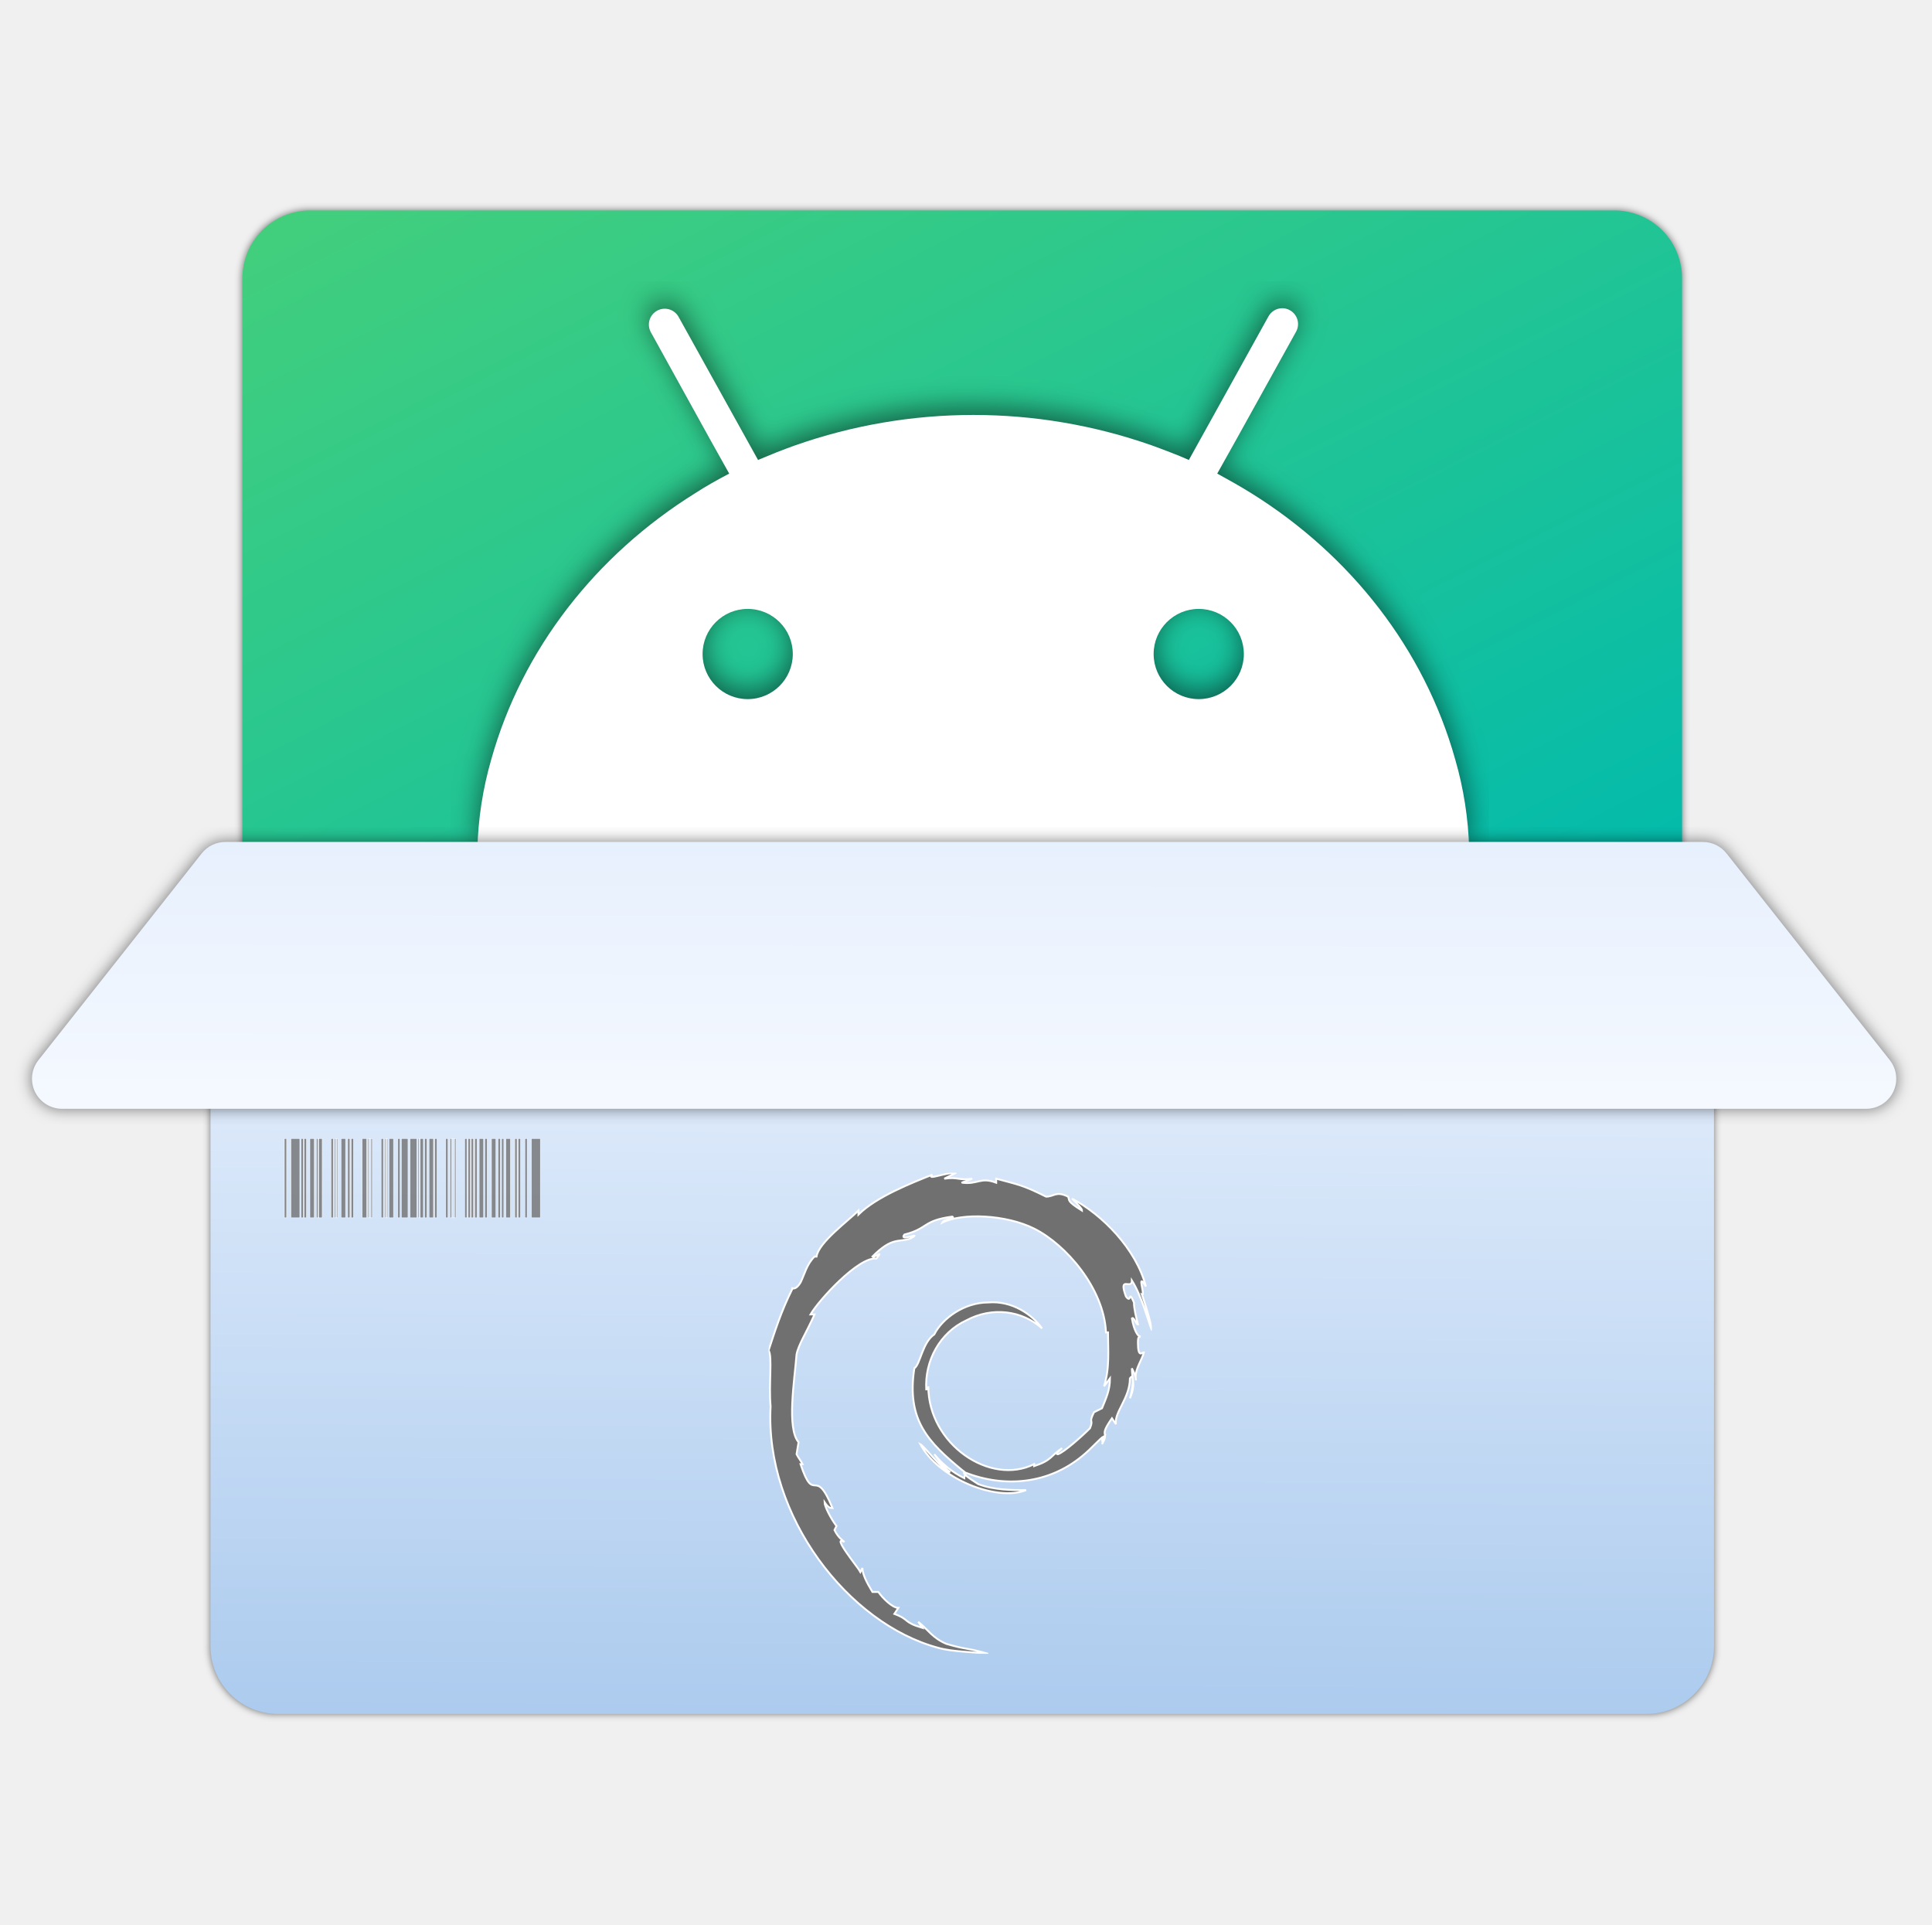
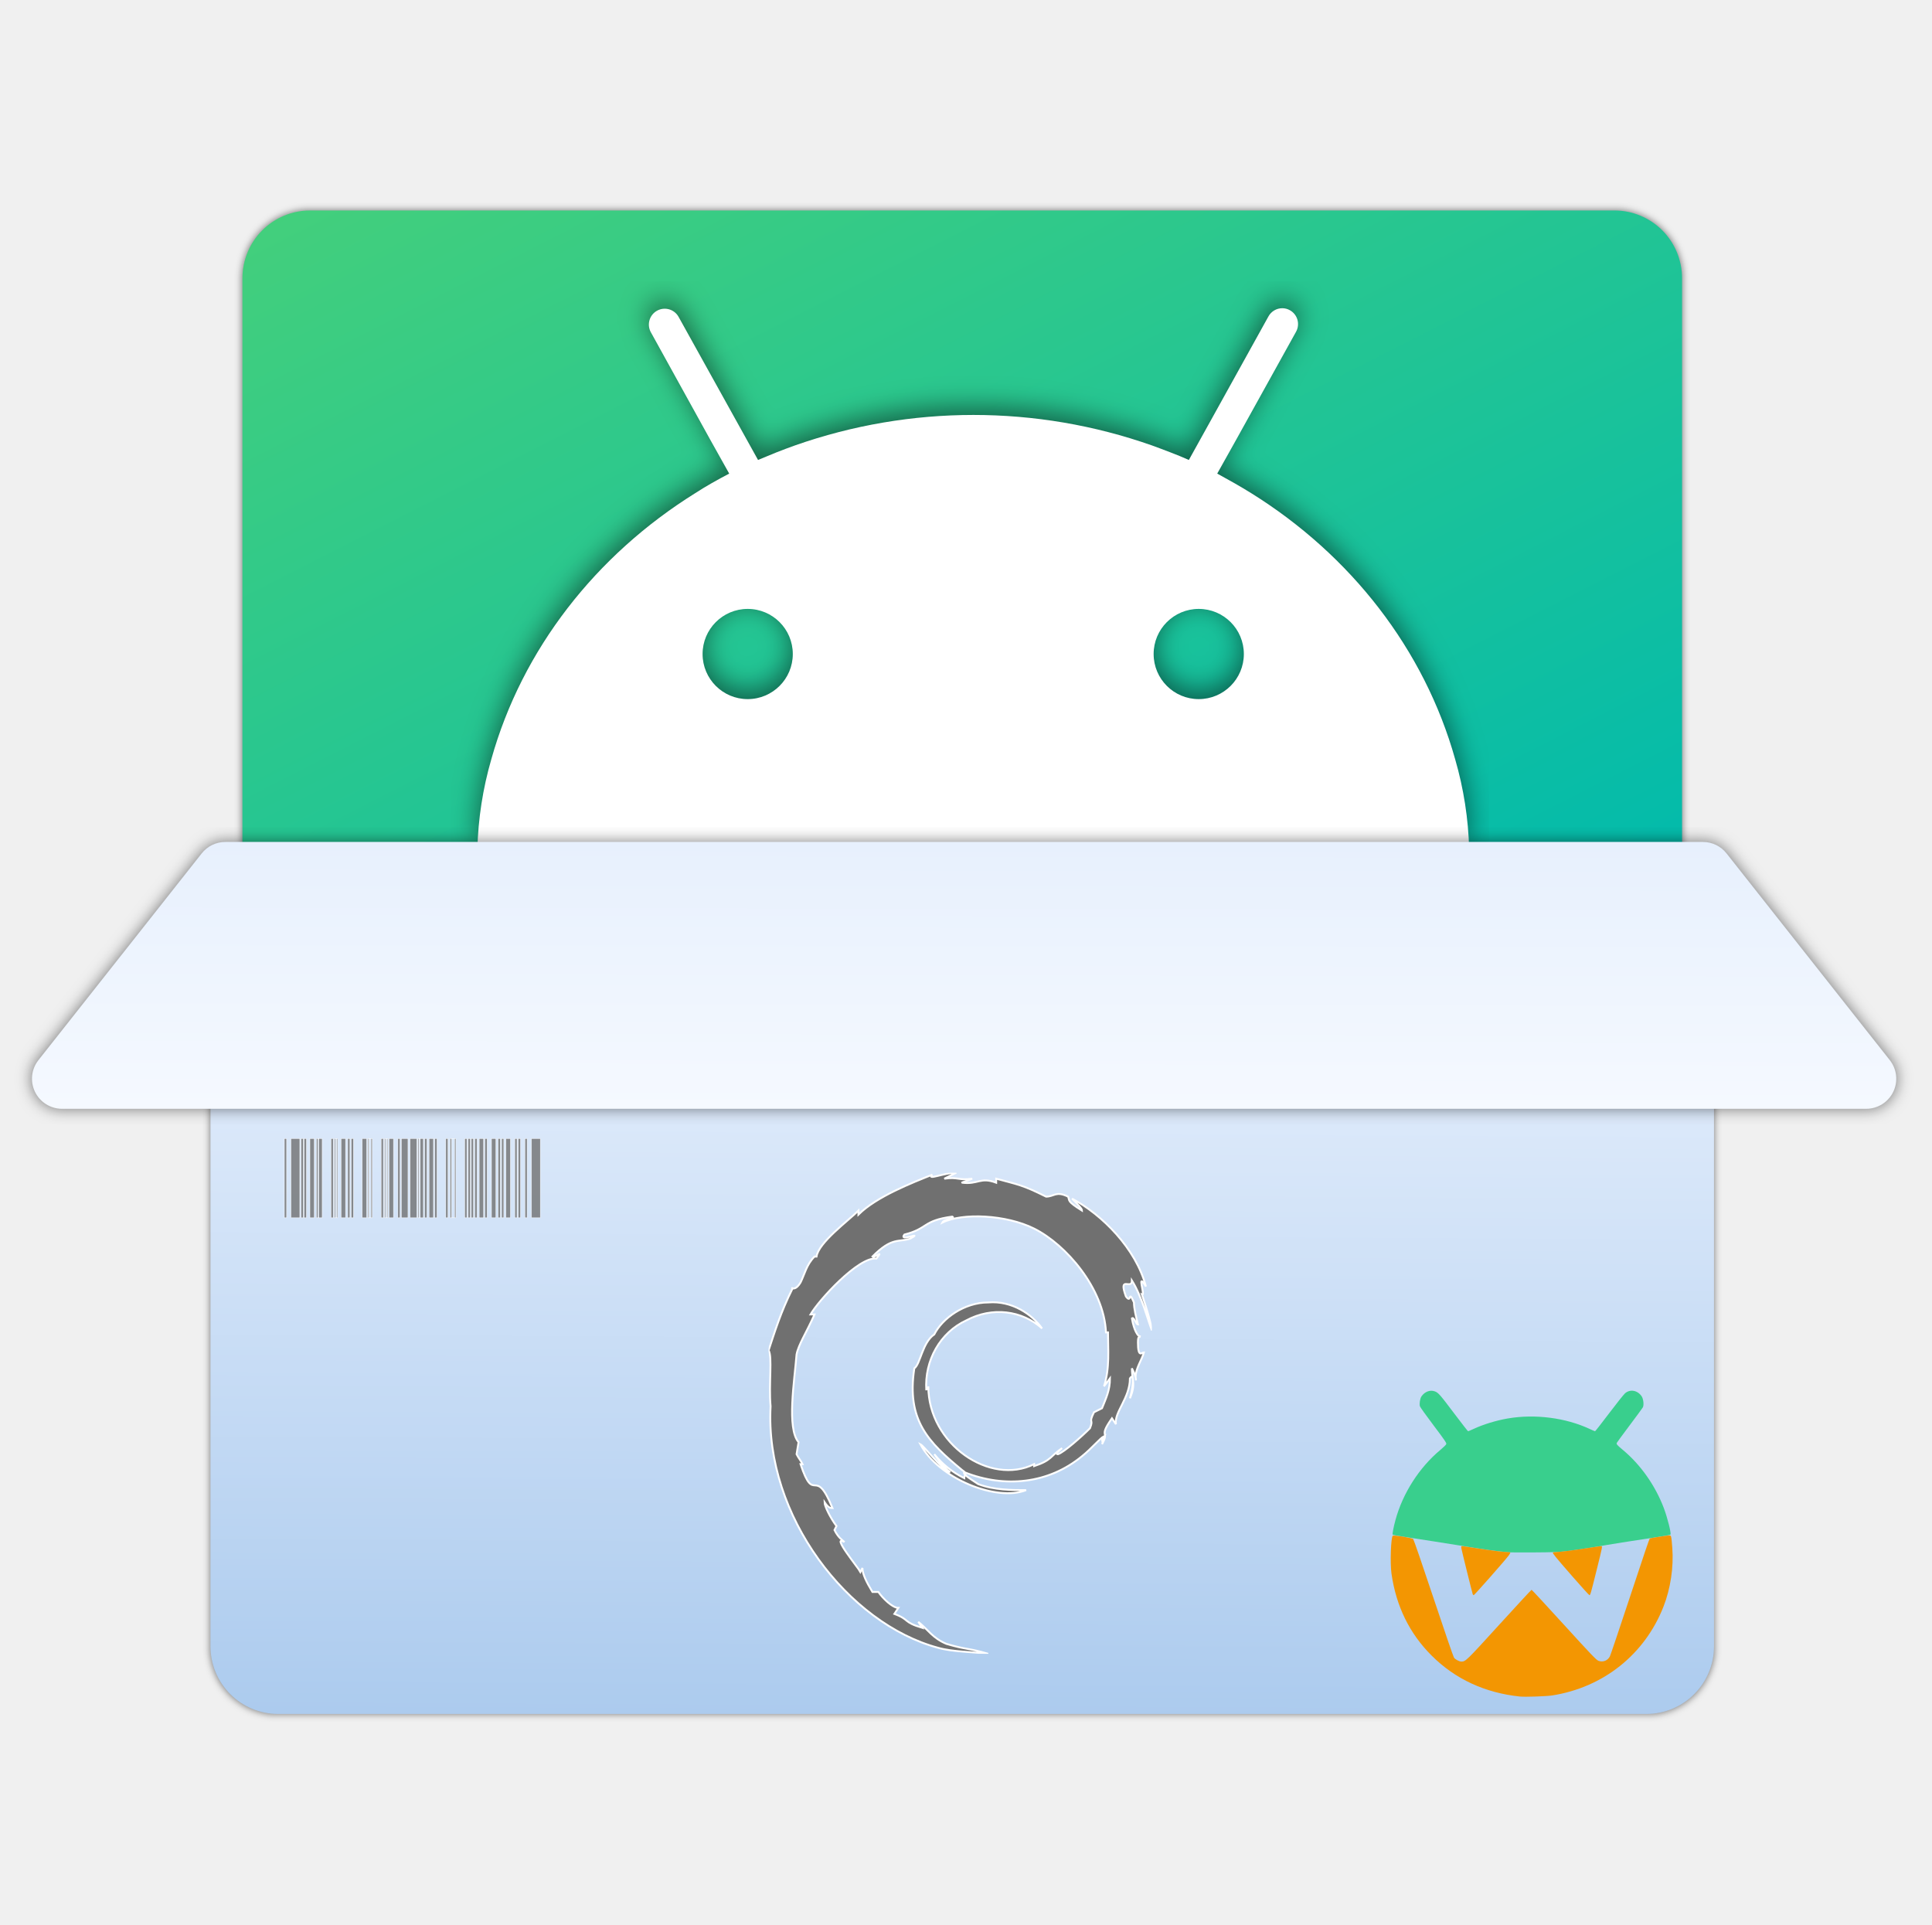
- <svg xmlns="http://www.w3.org/2000/svg" xmlns:xlink="http://www.w3.org/1999/xlink" width="514" height="512" viewBox="0 0 514 512" fill="none">
-   <defs>
+ <svg xmlns="http://www.w3.org/2000/svg" xmlns:xlink="http://www.w3.org/1999/xlink" width="514" height="512" viewBox="0 0 514 512" fill="none" version="1.1" id="svg3033">
+   <defs id="defs3002">
    <linearGradient id="linear_0" x1="96.37%" y1="96.011%" x2="2.84%" y2="0%" gradientUnits="objectBoundingBox">
-       <stop offset="0" stop-color="#00BAAD" stop-opacity="1" />
-       <stop offset="1" stop-color="#43CF7C" stop-opacity="1" />
+       <stop offset="0" stop-color="#00BAAD" stop-opacity="1" id="stop2926" />
+       <stop offset="1" stop-color="#43CF7C" stop-opacity="1" id="stop2928" />
    </linearGradient>
    <filter id="filter_2" x="60.5" y="54" width="387" height="204" filterUnits="userSpaceOnUse" color-interpolation-filters="sRGB">
-       <feFlood flood-opacity="0" result="BackgroundImageFix" />
-       <feColorMatrix in="SourceAlpha" type="matrix" values="0 0 0 0 0 0 0 0 0 0 0 0 0 0 0 0 0 0 127 0" />
-       <feOffset dx="0" dy="0" />
-       <feGaussianBlur stdDeviation="1" />
-       <feColorMatrix type="matrix" values="0 0 0 0 0 0 0 0 0 0 0 0 0 0 0 0 0 0 0.5 0" />
-       <feBlend mode="normal" in2="BackgroundImageFix" result="effect1_Shadow" />
-       <feBlend mode="normal" in="SourceGraphic" in2="effect1_Shadow" result="shape" />
+       <feFlood flood-opacity="0" result="BackgroundImageFix" id="feFlood2931" />
+       <feColorMatrix in="SourceAlpha" type="matrix" values="0 0 0 0 0 0 0 0 0 0 0 0 0 0 0 0 0 0 127 0" id="feColorMatrix2933" />
+       <feOffset dx="0" dy="0" id="feOffset2935" />
+       <feGaussianBlur stdDeviation="1" id="feGaussianBlur2937" />
+       <feColorMatrix type="matrix" values="0 0 0 0 0 0 0 0 0 0 0 0 0 0 0 0 0 0 0.5 0" id="feColorMatrix2939" />
+       <feBlend mode="normal" in2="BackgroundImageFix" result="effect1_Shadow" id="feBlend2941" />
+       <feBlend mode="normal" in="SourceGraphic" in2="effect1_Shadow" result="shape" id="feBlend2943" />
    </filter>
    <linearGradient id="linear_1" x1="50%" y1="100%" x2="51%" y2="0%" gradientUnits="objectBoundingBox">
-       <stop offset="0" stop-color="#ACCBEE" stop-opacity="1" />
-       <stop offset="1" stop-color="#E7F0FD" stop-opacity="1" />
+       <stop offset="0" stop-color="#ACCBEE" stop-opacity="1" id="stop2946" />
+       <stop offset="1" stop-color="#E7F0FD" stop-opacity="1" id="stop2948" />
    </linearGradient>
    <filter id="filter_4" x="52" y="254" width="404" height="204" filterUnits="userSpaceOnUse" color-interpolation-filters="sRGB">
-       <feFlood flood-opacity="0" result="BackgroundImageFix" />
-       <feColorMatrix in="SourceAlpha" type="matrix" values="0 0 0 0 0 0 0 0 0 0 0 0 0 0 0 0 0 0 127 0" />
-       <feOffset dx="0" dy="0" />
-       <feGaussianBlur stdDeviation="1" />
-       <feColorMatrix type="matrix" values="0 0 0 0 0 0 0 0 0 0 0 0 0 0 0 0 0 0 0.5 0" />
-       <feBlend mode="normal" in2="BackgroundImageFix" result="effect1_Shadow" />
-       <feBlend mode="normal" in="SourceGraphic" in2="effect1_Shadow" result="shape" />
+       <feFlood flood-opacity="0" result="BackgroundImageFix" id="feFlood2951" />
+       <feColorMatrix in="SourceAlpha" type="matrix" values="0 0 0 0 0 0 0 0 0 0 0 0 0 0 0 0 0 0 127 0" id="feColorMatrix2953" />
+       <feOffset dx="0" dy="0" id="feOffset2955" />
+       <feGaussianBlur stdDeviation="1" id="feGaussianBlur2957" />
+       <feColorMatrix type="matrix" values="0 0 0 0 0 0 0 0 0 0 0 0 0 0 0 0 0 0 0.5 0" id="feColorMatrix2959" />
+       <feBlend mode="normal" in2="BackgroundImageFix" result="effect1_Shadow" id="feBlend2961" />
+       <feBlend mode="normal" in="SourceGraphic" in2="effect1_Shadow" result="shape" id="feBlend2963" />
    </filter>
    <filter id="filter_12" x="-7" y="-7" width="276" height="156" filterUnits="userSpaceOnUse" color-interpolation-filters="sRGB">
-       <feFlood flood-opacity="0" result="BackgroundImageFix" />
-       <feColorMatrix in="SourceAlpha" type="matrix" values="0 0 0 0 0 0 0 0 0 0 0 0 0 0 0 0 0 0 127 0" />
-       <feOffset dx="0" dy="-2" />
-       <feGaussianBlur stdDeviation="3.5" />
-       <feColorMatrix type="matrix" values="0 0 0 0 0 0 0 0 0 0 0 0 0 0 0 0 0 0 0.5 0" />
-       <feBlend mode="normal" in2="BackgroundImageFix" result="effect1_Shadow" />
-       <feBlend mode="normal" in="SourceGraphic" in2="effect1_Shadow" result="shape" />
+       <feFlood flood-opacity="0" result="BackgroundImageFix" id="feFlood2966" />
+       <feColorMatrix in="SourceAlpha" type="matrix" values="0 0 0 0 0 0 0 0 0 0 0 0 0 0 0 0 0 0 127 0" id="feColorMatrix2968" />
+       <feOffset dx="0" dy="-2" id="feOffset2970" />
+       <feGaussianBlur stdDeviation="3.5" id="feGaussianBlur2972" />
+       <feColorMatrix type="matrix" values="0 0 0 0 0 0 0 0 0 0 0 0 0 0 0 0 0 0 0.5 0" id="feColorMatrix2974" />
+       <feBlend mode="normal" in2="BackgroundImageFix" result="effect1_Shadow" id="feBlend2976" />
+       <feBlend mode="normal" in="SourceGraphic" in2="effect1_Shadow" result="shape" id="feBlend2978" />
    </filter>
    <linearGradient id="linear_2" x1="50%" y1="100%" x2="51%" y2="0%" gradientUnits="objectBoundingBox">
-       <stop offset="0" stop-color="#F5F9FF" stop-opacity="1" />
-       <stop offset="1" stop-color="#E7F0FD" stop-opacity="1" />
+       <stop offset="0" stop-color="#F5F9FF" stop-opacity="1" id="stop2981" />
+       <stop offset="1" stop-color="#E7F0FD" stop-opacity="1" id="stop2983" />
    </linearGradient>
    <filter id="filter_14" x="-6" y="220" width="521" height="79" filterUnits="userSpaceOnUse" color-interpolation-filters="sRGB">
-       <feFlood flood-opacity="0" result="BackgroundImageFix" />
-       <feColorMatrix in="SourceAlpha" type="matrix" values="0 0 0 0 0 0 0 0 0 0 0 0 0 0 0 0 0 0 127 0" />
-       <feOffset dx="0" dy="0" />
-       <feGaussianBlur stdDeviation="2" />
-       <feColorMatrix type="matrix" values="0 0 0 0 0 0 0 0 0 0 0 0 0 0 0 0 0 0 0.5 0" />
-       <feBlend mode="normal" in2="BackgroundImageFix" result="effect1_Shadow" />
-       <feBlend mode="normal" in="SourceGraphic" in2="effect1_Shadow" result="shape" />
+       <feFlood flood-opacity="0" result="BackgroundImageFix" id="feFlood2986" />
+       <feColorMatrix in="SourceAlpha" type="matrix" values="0 0 0 0 0 0 0 0 0 0 0 0 0 0 0 0 0 0 127 0" id="feColorMatrix2988" />
+       <feOffset dx="0" dy="0" id="feOffset2990" />
+       <feGaussianBlur stdDeviation="2" id="feGaussianBlur2992" />
+       <feColorMatrix type="matrix" values="0 0 0 0 0 0 0 0 0 0 0 0 0 0 0 0 0 0 0.5 0" id="feColorMatrix2994" />
+       <feBlend mode="normal" in2="BackgroundImageFix" result="effect1_Shadow" id="feBlend2996" />
+       <feBlend mode="normal" in="SourceGraphic" in2="effect1_Shadow" result="shape" id="feBlend2998" />
    </filter>
    <rect id="path_0" x="0" y="0" width="101.975" height="128" />
  </defs>
-   <g opacity="1" transform="translate(2 0)  rotate(0 256 256)">
-     <g id="矩形 1" filter="url(#filter_2)">
+   <g opacity="1" transform="translate(2 0)  rotate(0 256 256)" id="g3031">
+     <g id="g3005" filter="url(#filter_2)">
      <path id="矩形 1" fill-rule="evenodd" fill="url(#linear_0)" transform="translate(62.5 56)  rotate(0 191.5 100)" opacity="1" d="M0,200L383,200L383,18C383,13.226 381.104,8.648 377.728,5.272C374.352,1.896 369.774,-1.0658141036401503e-14 365,-7.105427357601002e-15L18,0C13.226,-3.552713678800501e-15 8.648,1.896 5.272,5.272C1.896,8.648 -3.552713678800501e-15,13.226 -3.552713678800501e-15,18L0,200Z " />
    </g>
-     <g id="矩形 2" filter="url(#filter_4)">
+     <g id="g3008" filter="url(#filter_4)">
      <path id="矩形 2" fill-rule="evenodd" fill="url(#linear_1)" transform="translate(54 256)  rotate(0 200 100)" opacity="1" d="M1.1021821192326181e-15,182C0,186.774 1.896,191.352 5.272,194.728C8.648,198.104 13.226,200 18,200L382,200C391.941,200 400,191.941 400,182L400,0L0,0Z " />
    </g>
-     <g opacity="1" transform="translate(125 82)  rotate(0 131 71)">
-       <g id="形状" filter="url(#filter_12)">
+     <g opacity="1" transform="translate(125 82)  rotate(0 131 71)" id="g3013">
+       <g id="g3011" filter="url(#filter_12)">
        <path id="形状" fill-rule="evenodd" style="fill:#FFFFFF" transform="translate(0 0)  rotate(0 131 71)" opacity="1" d="M218.175,3.052c0.309,1.075 0.177,2.23 -0.364,3.208l-15.892,28.66l-5.079,9.08c1.533,0.834 3.061,1.683 4.581,2.55c1.52,0.867 3.019,1.761 4.499,2.681c26.42,16.46 46.001,41.479 54.221,70.77c2.267,7.796 3.515,15.853 3.72,23.97h-263.86c0.203,-8.127 1.451,-16.194 3.72,-24c8.201,-29.26 27.8,-54.28 54.199,-70.74c1.472,-0.955 2.966,-1.86 4.48,-2.721c1.512,-0.86 3.048,-1.696 4.599,-2.509l-5.079,-9.08l-15.81,-28.61c-1.061,-2.03 -0.309,-4.536 1.694,-5.648c2.003,-1.11 4.528,-0.419 5.686,1.558l16.101,29l5.079,9.151c1.599,-0.671 3.219,-1.34 4.86,-2.001c1.633,-0.646 3.282,-1.265 4.95,-1.86c30.742,-10.818 64.258,-10.818 95,0c1.67,0.59 3.309,1.241 4.95,1.86c1.639,0.621 3.259,1.29 4.86,2.001l5.079,-9.151l16.101,-29.05c0.741,-1.34 2.156,-2.173 3.689,-2.17c0.702,0.004 1.391,0.187 2,0.53c0.982,0.54 1.705,1.448 2.016,2.522z M83.92,92c0,-6.627 -5.373,-12 -12,-12c-6.627,0 -12,5.373 -12,12c0,6.627 5.373,12 12,12c6.627,0 12,-5.373 12,-12z M203.92,92c0,-6.627 -5.373,-12 -12,-12c-6.627,0 -12,5.373 -12,12c0,6.627 5.373,12 12,12c6.627,0 12,-5.373 12,-12z " />
      </g>
    </g>
-     <g id="矩形 3" filter="url(#filter_14)">
+     <g id="g3016" filter="url(#filter_14)">
      <path id="矩形 3" fill-rule="evenodd" fill="url(#linear_2)" transform="translate(-2 224)  rotate(0 256.5 35.5)" opacity="1" d="M10.232,58.042C8.332,60.448 7.974,63.729 9.311,66.488C10.648,69.248 13.445,71 16.511,71L496.489,71C499.555,71 502.352,69.248 503.689,66.488C505.026,63.729 504.668,60.448 502.768,58.042L459.337,3.042C457.82,1.121 455.506,2.6645352591003757e-15 453.058,-8.881784197001252e-16L59.942,0C57.494,-1.7763568394002505e-15 55.18,1.121 53.663,3.042Z " />
    </g>
    <path id="文本 1" fill-rule="evenodd" style="fill:#707070" transform="translate(73.66016 302.9062)  rotate(0 34.04688 10.54688)" opacity="0.8" d="M0 0L0.59 0L0.59 21.09L0 21.09L0 0ZM1.76 0L1.76 21.09L4.1 21.09L4.1 0L1.76 0ZM5.03 0L5.03 21.09L4.45 21.09L4.45 0L5.03 0ZM5.27 0L5.27 21.09L5.86 21.09L5.86 0L5.27 0ZM7.96 0L6.79 0L6.79 21.09L7.96 21.09L7.96 0ZM8.54 21.09L8.54 0L8.89 0L8.89 21.09L8.54 21.09ZM9.13 21.09L10.06 21.09L10.06 0L9.13 0L9.13 21.09ZM12.41 0L12.41 21.09L12.99 21.09L12.99 0L12.41 0ZM13.34 0L13.34 21.09L13.58 21.09L13.58 0L13.34 0ZM14.16 21.09L13.92 21.09L13.92 0L14.16 0L14.16 21.09ZM16.27 0L16.27 21.09L15.09 21.09L15.09 0L16.27 0ZM16.85 0L16.85 21.09L17.44 21.09L17.44 0L16.85 0ZM18.37 0L18.37 21.09L17.78 21.09L17.78 0L18.37 0ZM20.71 21.09L20.71 0L21.88 0L21.88 21.09L20.71 21.09ZM22.47 21.09L22.47 0L22.23 0L22.23 21.09L22.47 21.09ZM23.4 21.09L23.4 0L23.05 0L23.05 21.09L23.4 21.09ZM25.74 21.09L25.74 0L26.33 0L26.33 21.09L25.74 21.09ZM26.67 21.09L26.67 0L26.91 0L26.91 21.09L26.67 21.09ZM27.26 21.09L27.26 0L27.5 0L27.5 21.09L27.26 21.09ZM27.84 0L27.84 21.09L29.02 21.09L29.02 0L27.84 0ZM30.77 21.09L30.77 0L30.19 0L30.19 21.09L30.77 21.09ZM31.12 0L32.88 0L32.88 21.09L31.12 21.09L31.12 0ZM33.46 21.09L35.22 21.09L35.22 0L33.46 0L33.46 21.09ZM35.8 0L35.56 0L35.56 21.09L35.8 21.09L35.8 0ZM36.15 0L36.15 21.09L36.98 21.09L36.98 0L36.15 0ZM37.91 0L37.91 21.09L37.32 21.09L37.32 0L37.91 0ZM38.49 21.09L39.66 21.09L39.66 0L38.49 0L38.49 21.09ZM40.01 21.09L40.59 21.09L40.59 0L40.01 0L40.01 21.09ZM42.94 21.09L42.94 0L43.52 0L43.52 21.09L42.94 21.09ZM44.11 21.09L44.45 21.09L44.45 0L44.11 0L44.11 21.09ZM45.28 0L45.28 21.09L45.63 21.09L45.63 0L45.28 0ZM48.55 0L48.55 21.09L47.97 21.09L47.97 0L48.55 0ZM48.9 21.09L49.48 21.09L49.48 0L48.9 0L48.9 21.09ZM49.73 21.09L50.31 21.09L50.31 0L49.73 0L49.73 21.09ZM51.24 21.09L50.66 21.09L50.66 0L51.24 0L51.24 21.09ZM51.83 0L51.83 21.09L53 21.09L53 0L51.83 0ZM53.34 0L53.93 0L53.93 21.09L53.34 21.09L53.34 0ZM56.27 0L55.1 0L55.1 21.09L56.27 21.09L56.27 0ZM56.86 21.09L56.86 0L57.45 0L57.45 21.09L56.86 21.09ZM58.37 0L57.79 0L57.79 21.09L58.37 21.09L58.37 0ZM60.13 0L60.13 21.09L58.96 21.09L58.96 0L60.13 0ZM61.3 21.09L61.89 21.09L61.89 0L61.3 0L61.3 21.09ZM62.23 0L62.23 21.09L62.82 21.09L62.82 0L62.23 0ZM63.99 0L64.58 0L64.58 21.09L63.99 21.09L63.99 0ZM65.75 21.09L65.75 0L68.09 0L68.09 21.09L65.75 21.09Z" />
-     <path id="文本 1" style="stroke:#FFFFFF; stroke-width:0.1; stroke-opacity:1; stroke-dasharray:0 0" transform="translate(73.66016 302.9062)  rotate(0 34.04688 10.54688)" d="M44.11,21.09L45.28,21.09L45.28,0L44.11,0L44.11,21.09Z M40.01,21.09L40.59,21.09L40.59,0L40.01,0L40.01,21.09Z M42.94,0L42.94,21.09L43.52,21.09L43.52,0L42.94,0Z M48.9,21.09L49.48,21.09L49.48,0L48.9,0L48.9,21.09Z M50.66,21.09L51.24,21.09L51.24,0L50.66,0L50.66,21.09Z M51.83,0L51.83,21.09L53,21.09L53,0L51.83,0Z M37.91,21.09L37.91,0L37.32,0L37.32,21.09L37.91,21.09Z M38.49,21.09L39.66,21.09L39.66,0L38.49,0L38.49,21.09Z M36.15,21.09L36.15,0L35.56,0L35.56,21.09L36.15,21.09Z M12.41,0L12.41,21.09L12.99,21.09L12.99,0L12.41,0Z M10.06,21.09L10.06,0L8.89,0L8.89,21.09L10.06,21.09Z M14.16,0L13.58,0L13.58,21.09L14.16,21.09L14.16,0Z M56.86,0L56.86,21.09L57.45,21.09L57.45,0L56.86,0Z M56.27,0L55.1,0L55.1,21.09L56.27,21.09L56.27,0Z M53.93,0L53.34,0L53.34,21.09L53.93,21.09L53.93,0Z M13.34,0L13.34,21.09L13.92,21.09L13.92,0L13.34,0Z M16.27,21.09L16.27,0L15.09,0L15.09,21.09L16.27,21.09Z M16.85,0L16.85,21.09L17.44,21.09L17.44,0L16.85,0Z M36.98,21.09L36.98,0L35.8,0L35.8,21.09L36.98,21.09Z M33.46,21.09L35.22,21.09L35.22,0L33.46,0L33.46,21.09Z M32.88,0L31.12,0L31.12,21.09L32.88,21.09L32.88,0Z M30.77,21.09L30.77,0L30.19,0L30.19,21.09L30.77,21.09Z M26.67,0L26.67,21.09L27.26,21.09L27.26,0L26.67,0Z M27.84,0L27.84,21.09L29.02,21.09L29.02,0L27.84,0Z M65.75,0L65.75,21.09L68.09,21.09L68.09,0L65.75,0Z M62.23,0L62.23,21.09L62.82,21.09L62.82,0L62.23,0Z M64.58,0L63.99,0L63.99,21.09L64.58,21.09L64.58,0Z M27.5,0L26.91,0L26.91,21.09L27.5,21.09L27.5,0Z M25.74,0L25.74,21.09L26.33,21.09L26.33,0L25.74,0Z M23.4,21.09L23.4,0L22.23,0L22.23,21.09L23.4,21.09Z M48.55,21.09L48.55,0L47.97,0L47.97,21.09L48.55,21.09Z M49.73,21.09L50.31,21.09L50.31,0L49.73,0L49.73,21.09Z M44.45,21.09L45.63,21.09L45.63,0L44.45,0L44.45,21.09Z M61.3,21.09L61.89,21.09L61.89,0L61.3,0L61.3,21.09Z M60.13,21.09L60.13,0L58.96,0L58.96,21.09L60.13,21.09Z M58.37,0L57.79,0L57.79,21.09L58.37,21.09L58.37,0Z M5.03,21.09L5.03,0L4.45,0L4.45,21.09L5.03,21.09Z M7.96,0L6.79,0L6.79,21.09L7.96,21.09L7.96,0Z M8.54,0L8.54,21.09L9.13,21.09L9.13,0L8.54,0Z M5.27,0L5.27,21.09L5.86,21.09L5.86,0L5.27,0Z M0.59,0L0,0L0,21.09L0.59,21.09L0.59,0Z M1.76,0L1.76,21.09L4.1,21.09L4.1,0L1.76,0Z M18.37,21.09L18.37,0L17.78,0L17.78,21.09L18.37,21.09Z M22.47,21.09L23.05,21.09L23.05,0L22.47,0L22.47,21.09Z M20.71,0L20.71,21.09L21.88,21.09L21.88,0L20.71,0Z " />
-     <g opacity="1" transform="translate(202.4813 312)  rotate(0 50.98755 64)">
+     <path id="path3019" style="stroke:#FFFFFF; stroke-width:0.1; stroke-opacity:1; stroke-dasharray:0 0" transform="translate(73.66016 302.9062)  rotate(0 34.04688 10.54688)" d="M44.11,21.09L45.28,21.09L45.28,0L44.11,0L44.11,21.09Z M40.01,21.09L40.59,21.09L40.59,0L40.01,0L40.01,21.09Z M42.94,0L42.94,21.09L43.52,21.09L43.52,0L42.94,0Z M48.9,21.09L49.48,21.09L49.48,0L48.9,0L48.9,21.09Z M50.66,21.09L51.24,21.09L51.24,0L50.66,0L50.66,21.09Z M51.83,0L51.83,21.09L53,21.09L53,0L51.83,0Z M37.91,21.09L37.91,0L37.32,0L37.32,21.09L37.91,21.09Z M38.49,21.09L39.66,21.09L39.66,0L38.49,0L38.49,21.09Z M36.15,21.09L36.15,0L35.56,0L35.56,21.09L36.15,21.09Z M12.41,0L12.41,21.09L12.99,21.09L12.99,0L12.41,0Z M10.06,21.09L10.06,0L8.89,0L8.89,21.09L10.06,21.09Z M14.16,0L13.58,0L13.58,21.09L14.16,21.09L14.16,0Z M56.86,0L56.86,21.09L57.45,21.09L57.45,0L56.86,0Z M56.27,0L55.1,0L55.1,21.09L56.27,21.09L56.27,0Z M53.93,0L53.34,0L53.34,21.09L53.93,21.09L53.93,0Z M13.34,0L13.34,21.09L13.92,21.09L13.92,0L13.34,0Z M16.27,21.09L16.27,0L15.09,0L15.09,21.09L16.27,21.09Z M16.85,0L16.85,21.09L17.44,21.09L17.44,0L16.85,0Z M36.98,21.09L36.98,0L35.8,0L35.8,21.09L36.98,21.09Z M33.46,21.09L35.22,21.09L35.22,0L33.46,0L33.46,21.09Z M32.88,0L31.12,0L31.12,21.09L32.88,21.09L32.88,0Z M30.77,21.09L30.77,0L30.19,0L30.19,21.09L30.77,21.09Z M26.67,0L26.67,21.09L27.26,21.09L27.26,0L26.67,0Z M27.84,0L27.84,21.09L29.02,21.09L29.02,0L27.84,0Z M65.75,0L65.75,21.09L68.09,21.09L68.09,0L65.75,0Z M62.23,0L62.23,21.09L62.82,21.09L62.82,0L62.23,0Z M64.58,0L63.99,0L63.99,21.09L64.58,21.09L64.58,0Z M27.5,0L26.91,0L26.91,21.09L27.5,21.09L27.5,0Z M25.74,0L25.74,21.09L26.33,21.09L26.33,0L25.74,0Z M23.4,21.09L23.4,0L22.23,0L22.23,21.09L23.4,21.09Z M48.55,21.09L48.55,0L47.97,0L47.97,21.09L48.55,21.09Z M49.73,21.09L50.31,21.09L50.31,0L49.73,0L49.73,21.09Z M44.45,21.09L45.63,21.09L45.63,0L44.45,0L44.45,21.09Z M61.3,21.09L61.89,21.09L61.89,0L61.3,0L61.3,21.09Z M60.13,21.09L60.13,0L58.96,0L58.96,21.09L60.13,21.09Z M58.37,0L57.79,0L57.79,21.09L58.37,21.09L58.37,0Z M5.03,21.09L5.03,0L4.45,0L4.45,21.09L5.03,21.09Z M7.96,0L6.79,0L6.79,21.09L7.96,21.09L7.96,0Z M8.54,0L8.54,21.09L9.13,21.09L9.13,0L8.54,0Z M5.27,0L5.27,21.09L5.86,21.09L5.86,0L5.27,0Z M0.59,0L0,0L0,21.09L0.59,21.09L0.59,0Z M1.76,0L1.76,21.09L4.1,21.09L4.1,0L1.76,0Z M18.37,21.09L18.37,0L17.78,0L17.78,21.09L18.37,21.09Z M22.47,21.09L23.05,21.09L23.05,0L22.47,0L22.47,21.09Z M20.71,0L20.71,21.09L21.88,21.09L21.88,0L20.71,0Z " />
+     <g opacity="1" transform="translate(202.4813 312)  rotate(0 50.98755 64)" id="g3029">
      <mask id="bg-mask" fill="white">
-         <use xlink:href="#path_0" />
+         <use xlink:href="#path_0" id="use3021" />
      </mask>
-       <g mask="url(#bg-mask)">
+       <g mask="url(#bg-mask)" id="g3027">
        <path id="路径 1" fill-rule="evenodd" style="fill:#707070" transform="translate(0 0)  rotate(0 50.98755 64)" opacity="1" d="M6.28,30.72C6.22,30.69 6.22,30.67 6.28,30.72Z M48.86,11.68C49.93,12.22 46.74,12.22 46.21,13.28C51.52,10.62 63.2,11.15 70.64,14.87C79.14,19.12 89.23,30.8 89.76,42.49L90.29,42.49C90.29,46.74 90.82,52.05 89.23,56.83L90.82,54.71C90.82,57.89 89.76,60.02 88.7,62.67L86.57,63.73C84.98,66.92 86.57,65.33 85.51,67.98C83.39,70.11 78.61,74.36 77.01,74.89C75.95,74.89 77.54,73.83 78.07,73.29C74.89,75.42 75.42,76.48 70.64,78.07L70.64,77.54C58.95,83.39 42.49,72.23 42.49,56.83C42.49,57.89 41.96,57.36 41.96,57.89C41.43,49.93 45.68,42.49 52.58,39.3C59.49,35.59 67.45,36.65 72.76,41.43C70.11,37.71 64.8,33.99 58.42,34.52C52.05,34.52 46.21,38.77 44.08,43.02C40.9,45.15 40.37,50.99 38.77,52.05C36.65,65.86 42.49,71.7 51.52,79.14C51.9,79.39 52.13,79.59 52.26,79.75C62.83,83.9 74.42,82.81 83.39,75.42C86.04,73.29 88.17,70.64 89.23,70.11C88.17,71.7 89.23,71.17 88.7,72.23C90.82,68.51 87.63,70.64 91.35,65.33L92.41,66.92C91.88,63.73 96.13,60.02 96.13,54.71C96.53,54.1 96.78,54.18 96.88,54.72C96.78,53.95 96.66,53.12 96.66,52.05C97.07,52.86 97.47,53.67 97.64,54.48C97.59,52.08 99.37,49.72 99.85,47.8C99.32,47.8 98.26,49.39 98.26,45.15C98.26,43.02 98.79,44.08 98.79,43.55C98.26,43.55 97.2,41.96 96.66,38.77C97.2,38.24 97.73,40.37 98.26,40.37C97.73,38.24 97.2,36.12 97.2,34.52C95.6,30.8 96.66,35.05 95.07,32.93C92.95,27.09 96.66,31.34 96.66,28.68C99.32,32.93 100.91,39.3 101.98,41.96C101.44,38.77 100.38,35.59 99.32,32.4C100.38,32.93 97.73,26.02 100.38,30.27C97.73,20.18 88.7,11.15 80.73,6.9C82.32,8.5 83.39,9.56 83.39,10.09C79.14,7.44 80.2,7.44 79.67,6.37C76.48,4.78 75.95,6.37 73.83,6.37C67.45,3.19 66.39,3.19 60.55,1.59L60.55,2.66C56.3,1.06 55.77,3.19 51.52,2.66C50.99,2.66 53.11,2.12 54.17,1.59C50.46,2.12 50.46,1.06 46.74,1.59C47.8,1.06 48.86,0.53 49.93,0C46.74,0 41.96,2.12 43.55,0.53C38.24,2.66 28.68,6.37 23.9,11.15L23.9,10.09C21.24,12.75 13.28,18.59 12.75,22.31L12.22,22.31C10.09,24.43 9.56,27.09 8.5,29.21C7.36,31.11 6.49,30.84 6.28,30.72C6.31,30.74 6.34,30.77 6.37,30.8C3.19,37.18 1.59,42.49 0,47.27C1.06,48.86 0,56.3 0.53,62.14C-1.06,91.35 21.24,120.03 45.15,126.41C48.86,127.47 54.17,127.47 58.42,128C53.11,126.41 52.58,126.94 47.27,125.34C43.55,123.75 42.49,121.63 39.83,119.5L40.9,121.1C35.59,119.5 37.71,118.97 33.46,117.38L34.52,115.78C32.93,115.78 30.27,113.13 29.21,111.54L27.62,111.54C26.02,108.88 24.96,106.76 24.96,105.16L24.43,106.22C23.9,105.16 16.46,96.13 20.18,98.26C19.65,97.73 18.59,97.2 17.53,95.07L18.06,94.01C16.46,91.88 14.87,88.7 14.87,87.63C15.93,89.23 16.46,89.23 17,89.23C12.22,77.54 12.22,88.7 8.5,77.54L9.03,77.54C8.5,76.48 7.97,75.95 7.44,74.89L7.97,71.7C4.78,67.98 6.9,55.24 7.44,48.33C7.97,45.68 10.09,42.49 12.22,37.71L11.15,37.71C13.28,33.99 23.9,22.31 28.68,22.84C30.8,20.18 28.15,22.84 27.62,22.31C32.93,17 34.52,18.59 37.71,17.53C41.43,15.4 34.52,18.59 36.12,16.46C42.49,14.87 40.9,12.75 48.86,11.68Z M44.08,74.89C45.15,76.48 46.74,78.61 48.33,79.67C45.68,78.61 41.43,72.76 40.37,72.23C45.15,81.26 60.55,87.63 68.51,84.45C64.8,84.45 60.02,84.45 55.77,82.85C54.65,82.11 53.01,81.1 52.31,80.38C52.21,80.6 52.05,80.85 52.05,81.26C48.86,79.67 46.21,77.54 44.08,74.89Z M97.64,54.48C97.65,54.73 97.68,54.98 97.73,55.24C97.73,54.98 97.7,54.73 97.64,54.48Z M52.05,79.67C51.89,79.83 52.02,80.08 52.31,80.38C52.41,80.18 52.46,80 52.26,79.75C52.19,79.72 52.12,79.7 52.05,79.67Z M96.92,54.99C96.91,54.89 96.9,54.8 96.88,54.72C96.89,54.81 96.91,54.9 96.92,54.99Z M96.13,60.02C97.13,57.69 97.09,56.41 96.92,54.99C96.99,55.99 96.73,57.92 96.13,60.02Z " />
-         <path id="路径 1" style="stroke:#FFFFFF; stroke-width:0.5; stroke-opacity:1; stroke-dasharray:0 0" transform="translate(0 0)  rotate(0 50.98755 64)" d="M6.28,30.72C6.22,30.69 6.22,30.67 6.28,30.72Z M48.86,11.68C49.93,12.22 46.74,12.22 46.21,13.28C51.52,10.62 63.2,11.15 70.64,14.87C79.14,19.12 89.23,30.8 89.76,42.49L90.29,42.49C90.29,46.74 90.82,52.05 89.23,56.83L90.82,54.71C90.82,57.89 89.76,60.02 88.7,62.67L86.57,63.73C84.98,66.92 86.57,65.33 85.51,67.98C83.39,70.11 78.61,74.36 77.01,74.89C75.95,74.89 77.54,73.83 78.07,73.29C74.89,75.42 75.42,76.48 70.64,78.07L70.64,77.54C58.95,83.39 42.49,72.23 42.49,56.83C42.49,57.89 41.96,57.36 41.96,57.89C41.43,49.93 45.68,42.49 52.58,39.3C59.49,35.59 67.45,36.65 72.76,41.43C70.11,37.71 64.8,33.99 58.42,34.52C52.05,34.52 46.21,38.77 44.08,43.02C40.9,45.15 40.37,50.99 38.77,52.05C36.65,65.86 42.49,71.7 51.52,79.14C51.9,79.39 52.13,79.59 52.26,79.75C62.83,83.9 74.42,82.81 83.39,75.42C86.04,73.29 88.17,70.64 89.23,70.11C88.17,71.7 89.23,71.17 88.7,72.23C90.82,68.51 87.63,70.64 91.35,65.33L92.41,66.92C91.88,63.73 96.13,60.02 96.13,54.71C96.53,54.1 96.78,54.18 96.88,54.72C96.78,53.95 96.66,53.12 96.66,52.05C97.07,52.86 97.47,53.67 97.64,54.48C97.59,52.08 99.37,49.72 99.85,47.8C99.32,47.8 98.26,49.39 98.26,45.15C98.26,43.02 98.79,44.08 98.79,43.55C98.26,43.55 97.2,41.96 96.66,38.77C97.2,38.24 97.73,40.37 98.26,40.37C97.73,38.24 97.2,36.12 97.2,34.52C95.6,30.8 96.66,35.05 95.07,32.93C92.95,27.09 96.66,31.34 96.66,28.68C99.32,32.93 100.91,39.3 101.98,41.96C101.44,38.77 100.38,35.59 99.32,32.4C100.38,32.93 97.73,26.02 100.38,30.27C97.73,20.18 88.7,11.15 80.73,6.9C82.32,8.5 83.39,9.56 83.39,10.09C79.14,7.44 80.2,7.44 79.67,6.37C76.48,4.78 75.95,6.37 73.83,6.37C67.45,3.19 66.39,3.19 60.55,1.59L60.55,2.66C56.3,1.06 55.77,3.19 51.52,2.66C50.99,2.66 53.11,2.12 54.17,1.59C50.46,2.12 50.46,1.06 46.74,1.59C47.8,1.06 48.86,0.53 49.93,0C46.74,0 41.96,2.12 43.55,0.53C38.24,2.66 28.68,6.37 23.9,11.15L23.9,10.09C21.24,12.75 13.28,18.59 12.75,22.31L12.22,22.31C10.09,24.43 9.56,27.09 8.5,29.21C7.36,31.11 6.49,30.84 6.28,30.72C6.31,30.74 6.34,30.77 6.37,30.8C3.19,37.18 1.59,42.49 0,47.27C1.06,48.86 0,56.3 0.53,62.14C-1.06,91.35 21.24,120.03 45.15,126.41C48.86,127.47 54.17,127.47 58.42,128C53.11,126.41 52.58,126.94 47.27,125.34C43.55,123.75 42.49,121.63 39.83,119.5L40.9,121.1C35.59,119.5 37.71,118.97 33.46,117.38L34.52,115.78C32.93,115.78 30.27,113.13 29.21,111.54L27.62,111.54C26.02,108.88 24.96,106.76 24.96,105.16L24.43,106.22C23.9,105.16 16.46,96.13 20.18,98.26C19.65,97.73 18.59,97.2 17.53,95.07L18.06,94.01C16.46,91.88 14.87,88.7 14.87,87.63C15.93,89.23 16.46,89.23 17,89.23C12.22,77.54 12.22,88.7 8.5,77.54L9.03,77.54C8.5,76.48 7.97,75.95 7.44,74.89L7.97,71.7C4.78,67.98 6.9,55.24 7.44,48.33C7.97,45.68 10.09,42.49 12.22,37.71L11.15,37.71C13.28,33.99 23.9,22.31 28.68,22.84C30.8,20.18 28.15,22.84 27.62,22.31C32.93,17 34.52,18.59 37.71,17.53C41.43,15.4 34.52,18.59 36.12,16.46C42.49,14.87 40.9,12.75 48.86,11.68Z M44.08,74.89C45.15,76.48 46.74,78.61 48.33,79.67C45.68,78.61 41.43,72.76 40.37,72.23C45.15,81.26 60.55,87.63 68.51,84.45C64.8,84.45 60.02,84.45 55.77,82.85C54.65,82.11 53.01,81.1 52.31,80.38C52.21,80.6 52.05,80.85 52.05,81.26C48.86,79.67 46.21,77.54 44.08,74.89Z M97.64,54.48C97.65,54.73 97.68,54.98 97.73,55.24C97.73,54.98 97.7,54.73 97.64,54.48Z M52.05,79.67C51.89,79.83 52.02,80.08 52.31,80.38C52.41,80.18 52.46,80 52.26,79.75C52.19,79.72 52.12,79.7 52.05,79.67Z M96.92,54.99C96.91,54.89 96.9,54.8 96.88,54.72C96.89,54.81 96.91,54.9 96.92,54.99Z M96.13,60.02C97.13,57.69 97.09,56.41 96.92,54.99C96.99,55.99 96.73,57.92 96.13,60.02Z " />
+         <path id="path3025" style="stroke:#FFFFFF; stroke-width:0.5; stroke-opacity:1; stroke-dasharray:0 0" transform="translate(0 0)  rotate(0 50.98755 64)" d="M6.28,30.72C6.22,30.69 6.22,30.67 6.28,30.72Z M48.86,11.68C49.93,12.22 46.74,12.22 46.21,13.28C51.52,10.62 63.2,11.15 70.64,14.87C79.14,19.12 89.23,30.8 89.76,42.49L90.29,42.49C90.29,46.74 90.82,52.05 89.23,56.83L90.82,54.71C90.82,57.89 89.76,60.02 88.7,62.67L86.57,63.73C84.98,66.92 86.57,65.33 85.51,67.98C83.39,70.11 78.61,74.36 77.01,74.89C75.95,74.89 77.54,73.83 78.07,73.29C74.89,75.42 75.42,76.48 70.64,78.07L70.64,77.54C58.95,83.39 42.49,72.23 42.49,56.83C42.49,57.89 41.96,57.36 41.96,57.89C41.43,49.93 45.68,42.49 52.58,39.3C59.49,35.59 67.45,36.65 72.76,41.43C70.11,37.71 64.8,33.99 58.42,34.52C52.05,34.52 46.21,38.77 44.08,43.02C40.9,45.15 40.37,50.99 38.77,52.05C36.65,65.86 42.49,71.7 51.52,79.14C51.9,79.39 52.13,79.59 52.26,79.75C62.83,83.9 74.42,82.81 83.39,75.42C86.04,73.29 88.17,70.64 89.23,70.11C88.17,71.7 89.23,71.17 88.7,72.23C90.82,68.51 87.63,70.64 91.35,65.33L92.41,66.92C91.88,63.73 96.13,60.02 96.13,54.71C96.53,54.1 96.78,54.18 96.88,54.72C96.78,53.95 96.66,53.12 96.66,52.05C97.07,52.86 97.47,53.67 97.64,54.48C97.59,52.08 99.37,49.72 99.85,47.8C99.32,47.8 98.26,49.39 98.26,45.15C98.26,43.02 98.79,44.08 98.79,43.55C98.26,43.55 97.2,41.96 96.66,38.77C97.2,38.24 97.73,40.37 98.26,40.37C97.73,38.24 97.2,36.12 97.2,34.52C95.6,30.8 96.66,35.05 95.07,32.93C92.95,27.09 96.66,31.34 96.66,28.68C99.32,32.93 100.91,39.3 101.98,41.96C101.44,38.77 100.38,35.59 99.32,32.4C100.38,32.93 97.73,26.02 100.38,30.27C97.73,20.18 88.7,11.15 80.73,6.9C82.32,8.5 83.39,9.56 83.39,10.09C79.14,7.44 80.2,7.44 79.67,6.37C76.48,4.78 75.95,6.37 73.83,6.37C67.45,3.19 66.39,3.19 60.55,1.59L60.55,2.66C56.3,1.06 55.77,3.19 51.52,2.66C50.99,2.66 53.11,2.12 54.17,1.59C50.46,2.12 50.46,1.06 46.74,1.59C47.8,1.06 48.86,0.53 49.93,0C46.74,0 41.96,2.12 43.55,0.53C38.24,2.66 28.68,6.37 23.9,11.15L23.9,10.09C21.24,12.75 13.28,18.59 12.75,22.31L12.22,22.31C10.09,24.43 9.56,27.09 8.5,29.21C7.36,31.11 6.49,30.84 6.28,30.72C6.31,30.74 6.34,30.77 6.37,30.8C3.19,37.18 1.59,42.49 0,47.27C1.06,48.86 0,56.3 0.53,62.14C-1.06,91.35 21.24,120.03 45.15,126.41C48.86,127.47 54.17,127.47 58.42,128C53.11,126.41 52.58,126.94 47.27,125.34C43.55,123.75 42.49,121.63 39.83,119.5L40.9,121.1C35.59,119.5 37.71,118.97 33.46,117.38L34.52,115.78C32.93,115.78 30.27,113.13 29.21,111.54L27.62,111.54C26.02,108.88 24.96,106.76 24.96,105.16L24.43,106.22C23.9,105.16 16.46,96.13 20.18,98.26C19.65,97.73 18.59,97.2 17.53,95.07L18.06,94.01C16.46,91.88 14.87,88.7 14.87,87.63C15.93,89.23 16.46,89.23 17,89.23C12.22,77.54 12.22,88.7 8.5,77.54L9.03,77.54C8.5,76.48 7.97,75.95 7.44,74.89L7.97,71.7C4.78,67.98 6.9,55.24 7.44,48.33C7.97,45.68 10.09,42.49 12.22,37.71L11.15,37.71C13.28,33.99 23.9,22.31 28.68,22.84C30.8,20.18 28.15,22.84 27.62,22.31C32.93,17 34.52,18.59 37.71,17.53C41.43,15.4 34.52,18.59 36.12,16.46C42.49,14.87 40.9,12.75 48.86,11.68Z M44.08,74.89C45.15,76.48 46.74,78.61 48.33,79.67C45.68,78.61 41.43,72.76 40.37,72.23C45.15,81.26 60.55,87.63 68.51,84.45C64.8,84.45 60.02,84.45 55.77,82.85C54.65,82.11 53.01,81.1 52.31,80.38C52.21,80.6 52.05,80.85 52.05,81.26C48.86,79.67 46.21,77.54 44.08,74.89Z M97.64,54.48C97.65,54.73 97.68,54.98 97.73,55.24C97.73,54.98 97.7,54.73 97.64,54.48Z M52.05,79.67C51.89,79.83 52.02,80.08 52.31,80.38C52.41,80.18 52.46,80 52.26,79.75C52.19,79.72 52.12,79.7 52.05,79.67Z M96.92,54.99C96.91,54.89 96.9,54.8 96.88,54.72C96.89,54.81 96.91,54.9 96.92,54.99Z M96.13,60.02C97.13,57.69 97.09,56.41 96.92,54.99C96.99,55.99 96.73,57.92 96.13,60.02Z " />
      </g>
    </g>
  </g>
+   <g id="g512" transform="matrix(0.1193912,0,0,0.1193912,366.72,369.9599)">
+     <path style="fill:#39cf8d;stroke-width:1.333" d="m 290,360.472 c -2.2,-0.267 -12.7,-1.414 -23.333,-2.549 -10.633,-1.135 -33.733,-4.375 -51.333,-7.2 C 160.449,341.912 83.08,329.769 57.333,325.924 43.767,323.897 32.297,321.68 31.845,320.997 c -1.05,-1.59 1.744,-16.263 6.241,-32.773 16.189,-59.429 52.935,-116.777 99.864,-155.854 6.627,-5.518 12.572,-11.334 13.209,-12.924 0.991,-2.47 -3.132,-8.579 -28.354,-42.019 C 106.573,55.906 92.929,36.853 92.486,35.087 90.975,29.068 92.749,17.685 95.918,13.059 103.249,2.361 115.344,-2.14 125.915,1.897 c 7.774,2.969 11.183,6.885 44.485,51.103 15.602,20.717 28.862,37.667 29.466,37.667 0.604,0 6.131,-2.348 12.283,-5.219 21.386,-9.979 50.819,-18.953 76.518,-23.332 60.325,-10.277 128.593,-1.519 181.851,23.332 6.152,2.87 11.674,5.219 12.271,5.219 0.598,0 14.706,-18.032 31.352,-40.07 16.646,-22.039 32.632,-42.096 35.524,-44.571 11.348,-9.714 27.823,-6.69 36.948,6.782 3.904,5.764 5.388,19.54 2.655,24.647 -0.927,1.732 -14.222,19.843 -29.544,40.245 -15.322,20.403 -28.178,37.93 -28.57,38.95 -1.108,2.886 0.641,4.904 13.511,15.592 39.494,32.796 72.514,79.684 91.379,129.758 8.069,21.418 16.758,56.077 14.776,58.94 -0.452,0.653 -11.922,2.867 -25.488,4.92 -60.181,9.108 -118.487,18.276 -124,19.497 -7.955,1.762 -62.819,10.082 -84.667,12.84 -12.985,1.639 -30.546,2.26 -70,2.474 -28.967,0.157 -54.467,0.068 -56.667,-0.199 z" id="path516" />
+     <path style="fill:#f39602;stroke-width:1.333" d="M 315.333,681.844 C 237.457,673.714 170.918,642.843 118.565,590.55 69.225,541.268 39.492,480.571 29.141,408 c -3.294,-23.094 -1.375,-80.3 2.836,-84.51 1.874,-1.874 42.92,4.748 45.52,7.343 1.194,1.192 21.531,60.292 45.193,131.333 23.663,71.042 44.229,130.887 45.701,132.989 2.858,4.078 11.677,8.767 16.581,8.815 9.179,0.09 11.47,-2.143 84.157,-82.022 39.012,-42.872 71.493,-77.949 72.181,-77.949 0.688,0 33.214,35.104 72.28,78.008 60.156,66.066 71.892,78.338 76.662,80.159 10.073,3.847 20.705,-0.279 25.632,-9.946 1.37,-2.688 20.946,-60.688 43.502,-128.888 34.556,-104.48 43.147,-129.766 45.448,-133.764 0.384,-0.667 39.383,-6.859 43.342,-6.882 4.392,-0.026 4.596,0.833 6.711,28.305 3.267,42.437 -3.948,90.433 -19.604,130.402 -41.707,106.484 -133.789,180.004 -248.007,198.014 -12.764,2.013 -60.511,3.629 -71.944,2.436 z M 210.122,453.667 c -2.175,-7.004 -24.639,-97.783 -25.241,-102 -0.611,-4.28 -0.347,-5 1.83,-5 1.399,0 15.611,2.065 31.583,4.589 30.779,4.864 61.796,8.74 69.961,8.743 2.707,8.8e-4 5.209,0.467 5.56,1.036 0.351,0.569 -1.263,3.578 -3.588,6.687 -8.225,10.999 -76.25,88.109 -77.804,88.193 -0.867,0.047 -1.903,-0.964 -2.301,-2.248 z m 222.545,-39.057 c -38.122,-43.698 -44.842,-51.914 -43.815,-53.576 0.351,-0.569 2.854,-1.035 5.56,-1.036 8.165,-0.003 39.181,-3.879 69.961,-8.743 15.972,-2.524 30.249,-4.589 31.727,-4.589 3.477,0 3.61,-0.727 -9.653,52.667 -13.035,52.479 -14.239,56.682 -16.208,56.604 -0.865,-0.034 -17.772,-18.632 -37.572,-41.328 z" id="path514" />
+   </g>
</svg>
